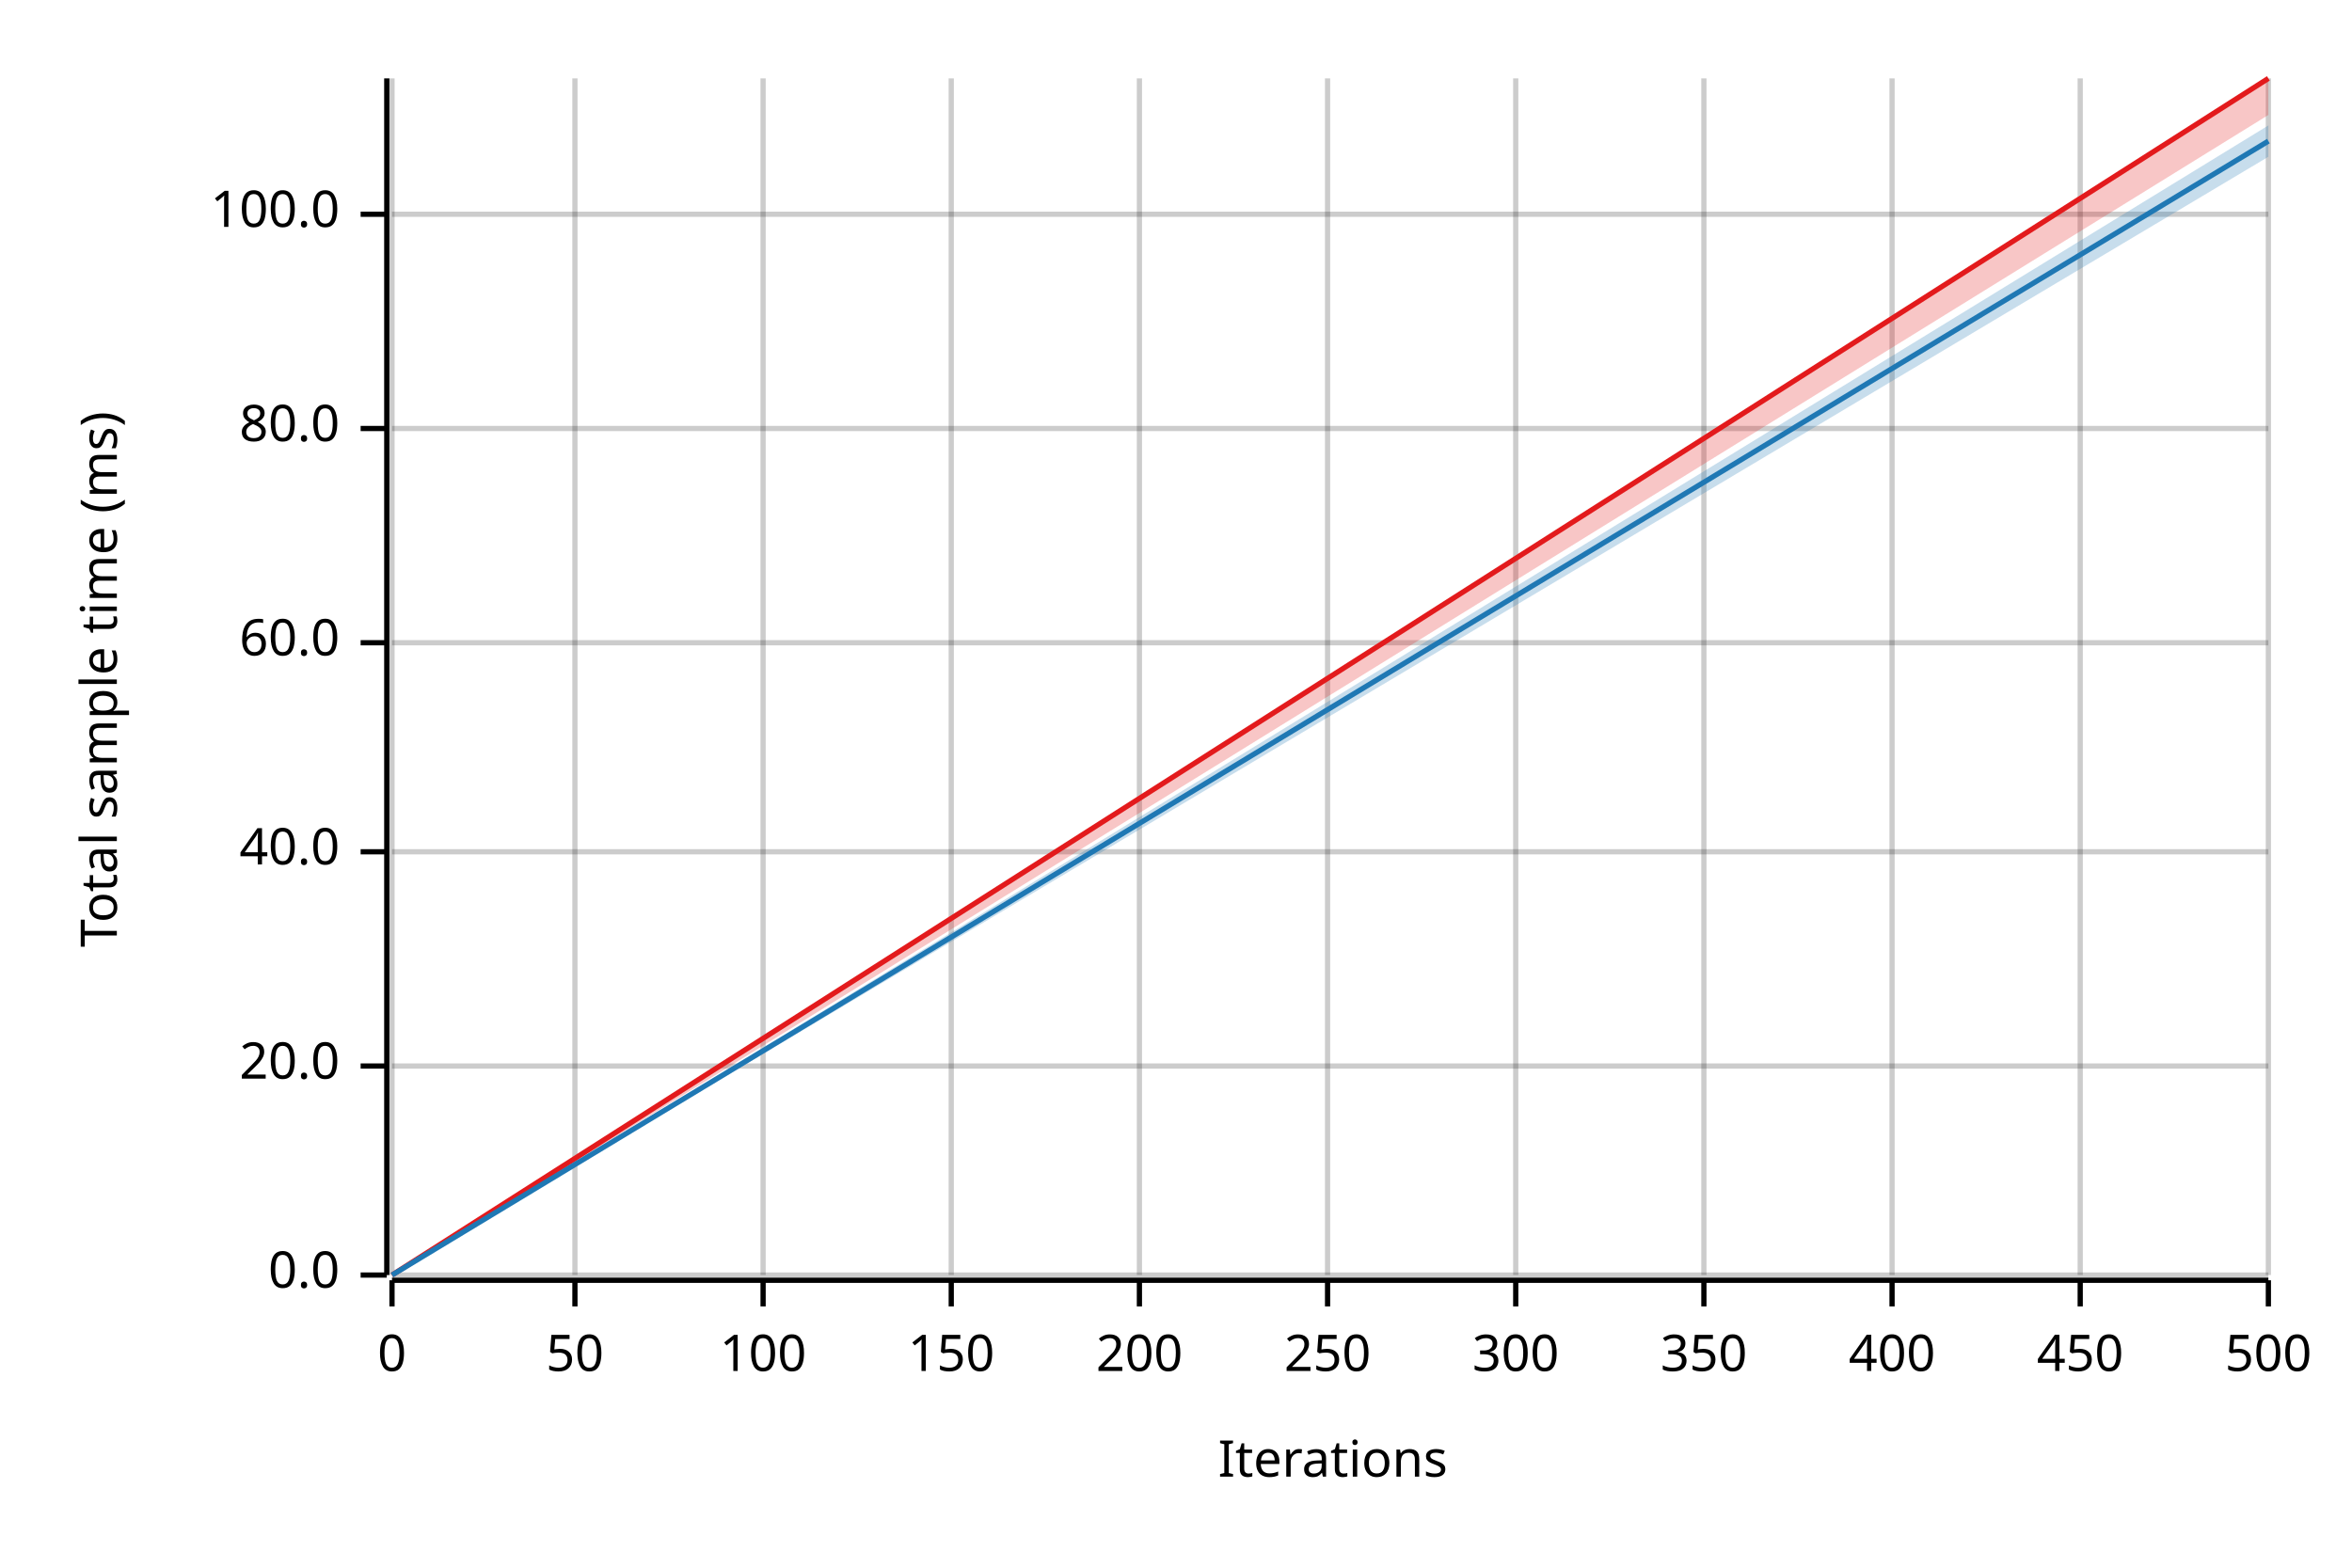
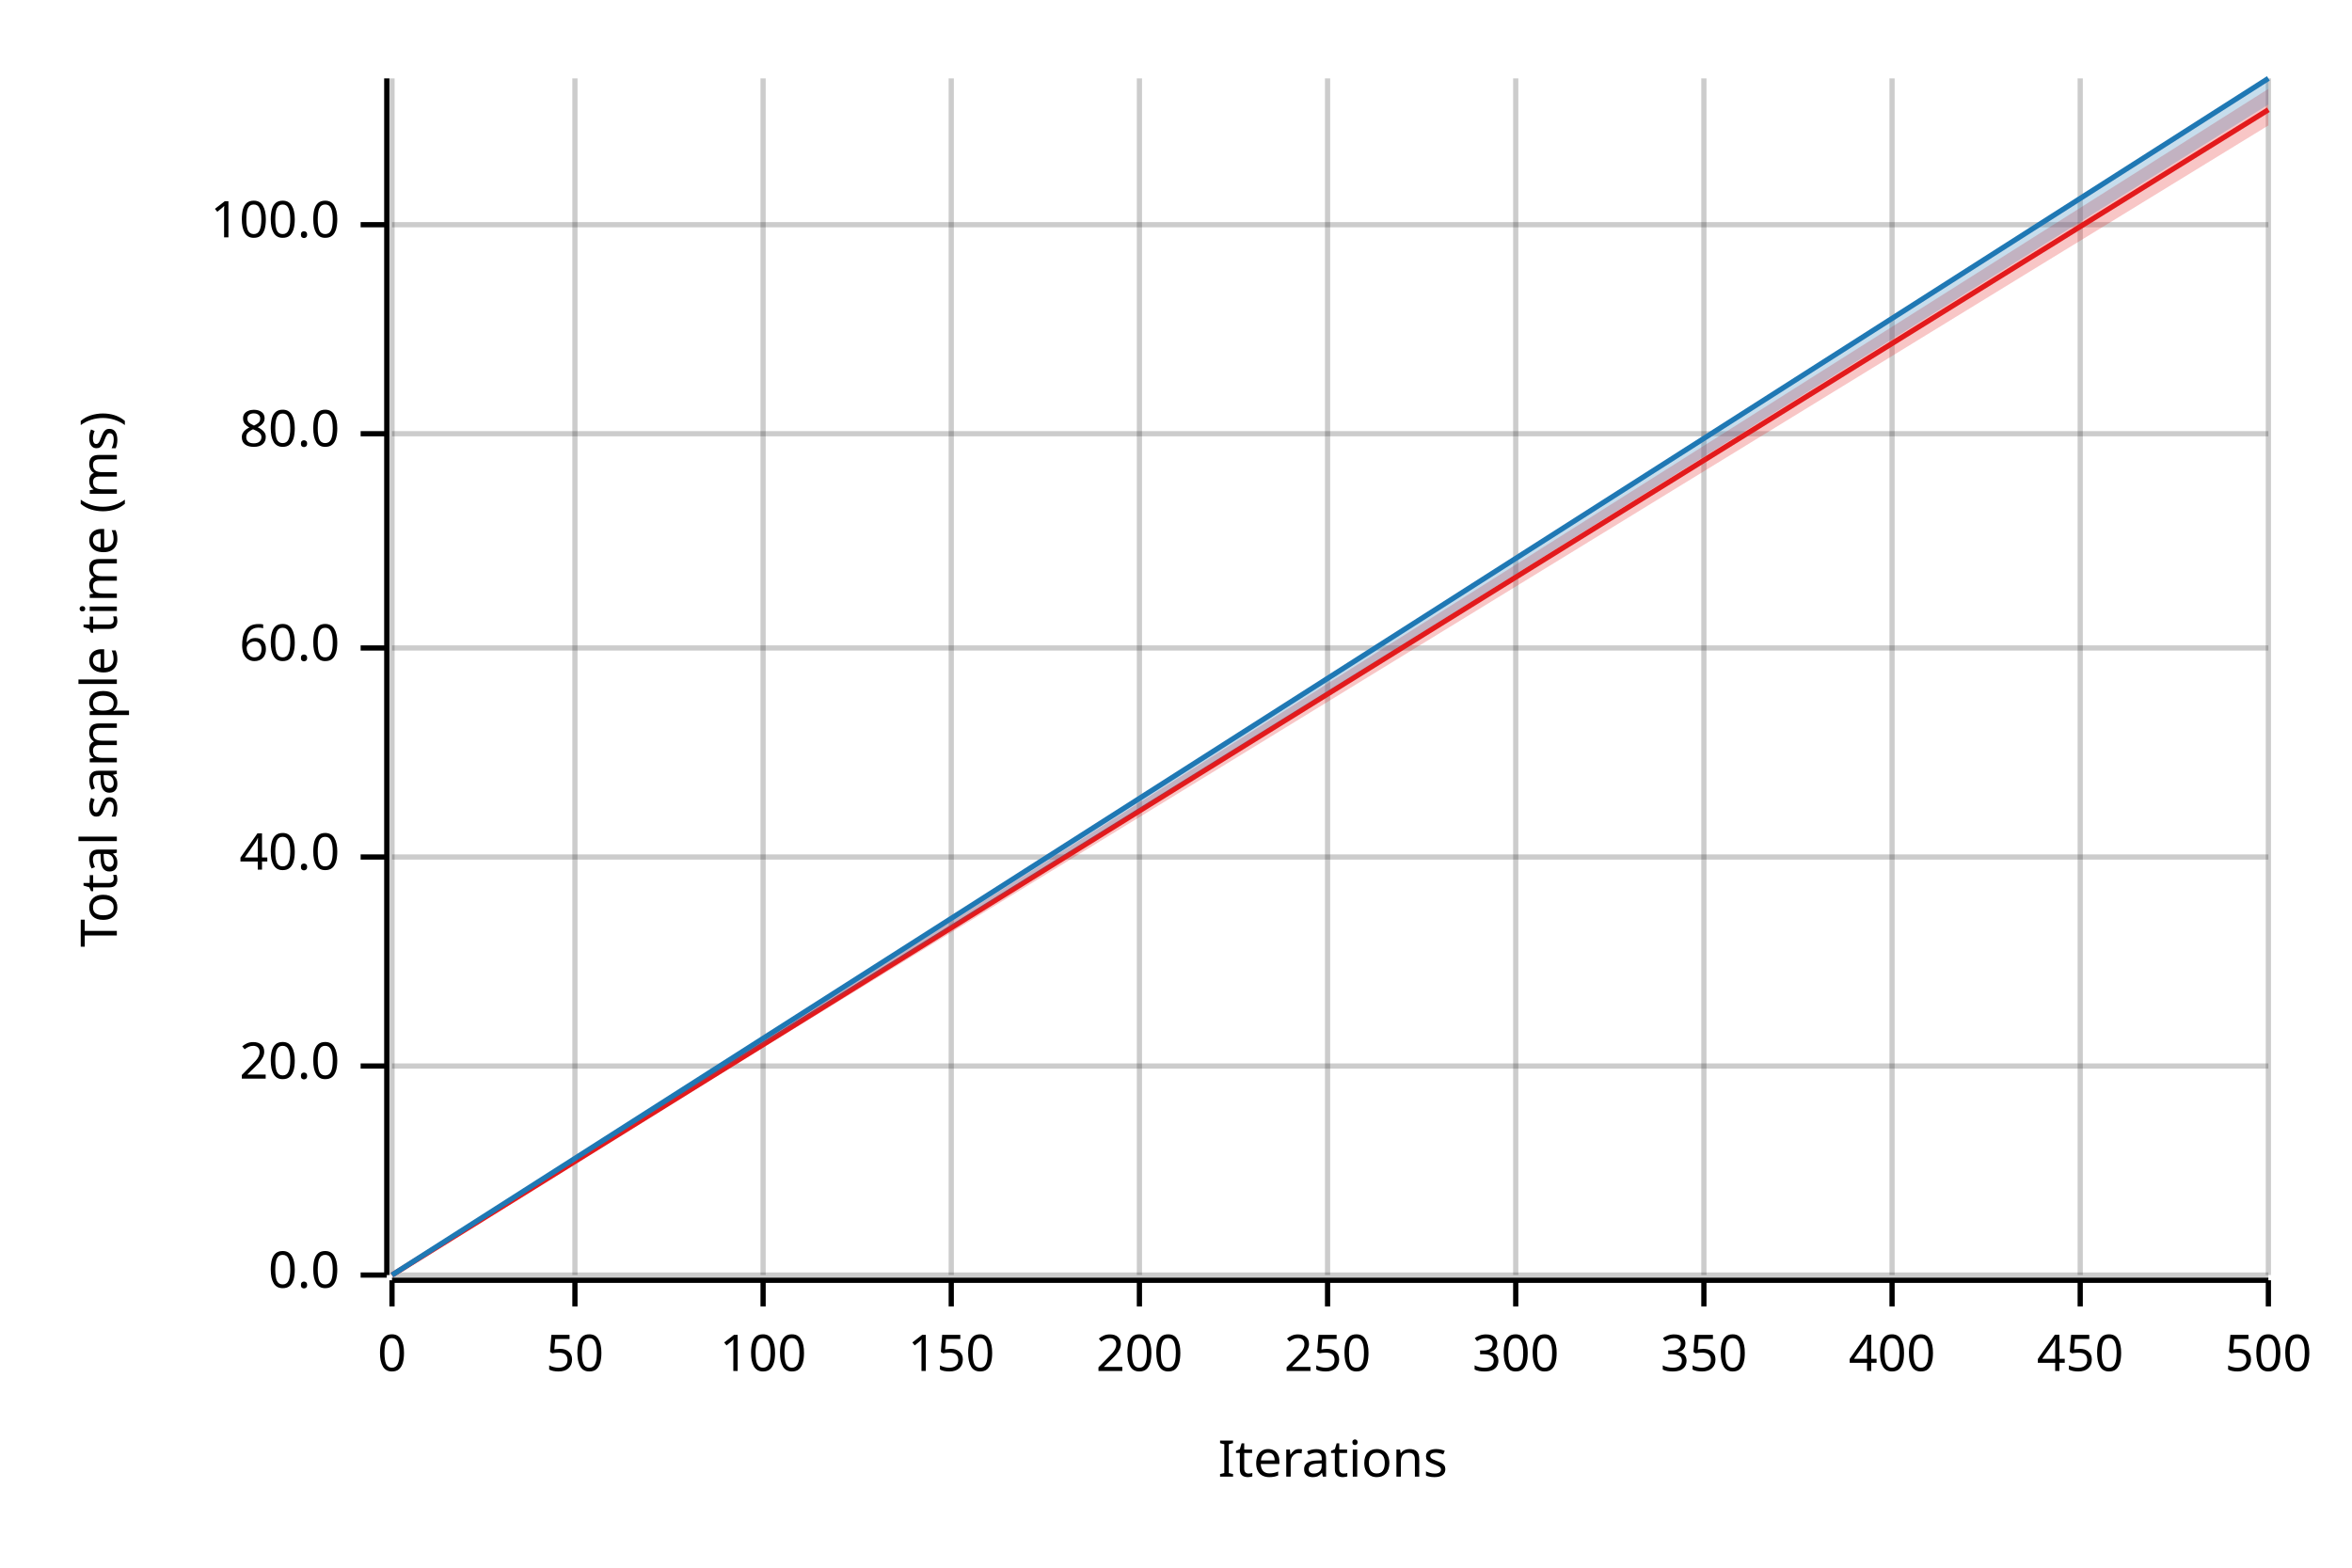
<svg xmlns="http://www.w3.org/2000/svg" width="450" height="300" viewBox="0 0 450 300">
  <text x="15" y="130" dy="0.76em" text-anchor="middle" font-family="sans-serif" font-size="9.677" opacity="1" fill="#000000" transform="rotate(270, 15, 130)">
Total sample time (ms)
</text>
  <text x="255" y="285" dy="-0.5ex" text-anchor="middle" font-family="sans-serif" font-size="9.677" opacity="1" fill="#000000">
Iterations
</text>
  <line opacity="0.2" stroke="#000000" stroke-width="1" x1="75" y1="244" x2="75" y2="15" />
  <line opacity="0.2" stroke="#000000" stroke-width="1" x1="110" y1="244" x2="110" y2="15" />
  <line opacity="0.2" stroke="#000000" stroke-width="1" x1="146" y1="244" x2="146" y2="15" />
  <line opacity="0.2" stroke="#000000" stroke-width="1" x1="182" y1="244" x2="182" y2="15" />
  <line opacity="0.2" stroke="#000000" stroke-width="1" x1="218" y1="244" x2="218" y2="15" />
  <line opacity="0.2" stroke="#000000" stroke-width="1" x1="254" y1="244" x2="254" y2="15" />
  <line opacity="0.2" stroke="#000000" stroke-width="1" x1="290" y1="244" x2="290" y2="15" />
  <line opacity="0.2" stroke="#000000" stroke-width="1" x1="326" y1="244" x2="326" y2="15" />
  <line opacity="0.2" stroke="#000000" stroke-width="1" x1="362" y1="244" x2="362" y2="15" />
  <line opacity="0.2" stroke="#000000" stroke-width="1" x1="398" y1="244" x2="398" y2="15" />
  <line opacity="0.2" stroke="#000000" stroke-width="1" x1="434" y1="244" x2="434" y2="15" />
  <line opacity="0.2" stroke="#000000" stroke-width="1" x1="75" y1="244" x2="434" y2="244" />
  <line opacity="0.2" stroke="#000000" stroke-width="1" x1="75" y1="204" x2="434" y2="204" />
-   <line opacity="0.2" stroke="#000000" stroke-width="1" x1="75" y1="163" x2="434" y2="163" />
-   <line opacity="0.2" stroke="#000000" stroke-width="1" x1="75" y1="123" x2="434" y2="123" />
-   <line opacity="0.2" stroke="#000000" stroke-width="1" x1="75" y1="82" x2="434" y2="82" />
-   <line opacity="0.2" stroke="#000000" stroke-width="1" x1="75" y1="41" x2="434" y2="41" />
+   <line opacity="0.2" stroke="#000000" stroke-width="1" x1="75" y1="164" x2="434" y2="164" />
+   <line opacity="0.2" stroke="#000000" stroke-width="1" x1="75" y1="124" x2="434" y2="124" />
+   <line opacity="0.2" stroke="#000000" stroke-width="1" x1="75" y1="83" x2="434" y2="83" />
+   <line opacity="0.2" stroke="#000000" stroke-width="1" x1="75" y1="43" x2="434" y2="43" />
  <polyline fill="none" opacity="1" stroke="#000000" stroke-width="1" points="74,15 74,244 " />
  <text x="65" y="244" dy="0.5ex" text-anchor="end" font-family="sans-serif" font-size="9.677" opacity="1" fill="#000000">
0.0
</text>
  <polyline fill="none" opacity="1" stroke="#000000" stroke-width="1" points="69,244 74,244 " />
  <text x="65" y="204" dy="0.5ex" text-anchor="end" font-family="sans-serif" font-size="9.677" opacity="1" fill="#000000">
20.0
</text>
  <polyline fill="none" opacity="1" stroke="#000000" stroke-width="1" points="69,204 74,204 " />
-   <text x="65" y="163" dy="0.5ex" text-anchor="end" font-family="sans-serif" font-size="9.677" opacity="1" fill="#000000">
+   <text x="65" y="164" dy="0.5ex" text-anchor="end" font-family="sans-serif" font-size="9.677" opacity="1" fill="#000000">
40.0
</text>
-   <polyline fill="none" opacity="1" stroke="#000000" stroke-width="1" points="69,163 74,163 " />
-   <text x="65" y="123" dy="0.5ex" text-anchor="end" font-family="sans-serif" font-size="9.677" opacity="1" fill="#000000">
+   <polyline fill="none" opacity="1" stroke="#000000" stroke-width="1" points="69,164 74,164 " />
+   <text x="65" y="124" dy="0.5ex" text-anchor="end" font-family="sans-serif" font-size="9.677" opacity="1" fill="#000000">
60.0
</text>
-   <polyline fill="none" opacity="1" stroke="#000000" stroke-width="1" points="69,123 74,123 " />
-   <text x="65" y="82" dy="0.5ex" text-anchor="end" font-family="sans-serif" font-size="9.677" opacity="1" fill="#000000">
+   <polyline fill="none" opacity="1" stroke="#000000" stroke-width="1" points="69,124 74,124 " />
+   <text x="65" y="83" dy="0.5ex" text-anchor="end" font-family="sans-serif" font-size="9.677" opacity="1" fill="#000000">
80.0
</text>
-   <polyline fill="none" opacity="1" stroke="#000000" stroke-width="1" points="69,82 74,82 " />
-   <text x="65" y="41" dy="0.5ex" text-anchor="end" font-family="sans-serif" font-size="9.677" opacity="1" fill="#000000">
+   <polyline fill="none" opacity="1" stroke="#000000" stroke-width="1" points="69,83 74,83 " />
+   <text x="65" y="43" dy="0.5ex" text-anchor="end" font-family="sans-serif" font-size="9.677" opacity="1" fill="#000000">
100.0
</text>
-   <polyline fill="none" opacity="1" stroke="#000000" stroke-width="1" points="69,41 74,41 " />
+   <polyline fill="none" opacity="1" stroke="#000000" stroke-width="1" points="69,43 74,43 " />
  <polyline fill="none" opacity="1" stroke="#000000" stroke-width="1" points="75,245 434,245 " />
  <text x="75" y="255" dy="0.76em" text-anchor="middle" font-family="sans-serif" font-size="9.677" opacity="1" fill="#000000">
0
</text>
  <polyline fill="none" opacity="1" stroke="#000000" stroke-width="1" points="75,245 75,250 " />
  <text x="110" y="255" dy="0.76em" text-anchor="middle" font-family="sans-serif" font-size="9.677" opacity="1" fill="#000000">
50
</text>
  <polyline fill="none" opacity="1" stroke="#000000" stroke-width="1" points="110,245 110,250 " />
  <text x="146" y="255" dy="0.76em" text-anchor="middle" font-family="sans-serif" font-size="9.677" opacity="1" fill="#000000">
100
</text>
  <polyline fill="none" opacity="1" stroke="#000000" stroke-width="1" points="146,245 146,250 " />
  <text x="182" y="255" dy="0.76em" text-anchor="middle" font-family="sans-serif" font-size="9.677" opacity="1" fill="#000000">
150
</text>
  <polyline fill="none" opacity="1" stroke="#000000" stroke-width="1" points="182,245 182,250 " />
  <text x="218" y="255" dy="0.76em" text-anchor="middle" font-family="sans-serif" font-size="9.677" opacity="1" fill="#000000">
200
</text>
  <polyline fill="none" opacity="1" stroke="#000000" stroke-width="1" points="218,245 218,250 " />
  <text x="254" y="255" dy="0.76em" text-anchor="middle" font-family="sans-serif" font-size="9.677" opacity="1" fill="#000000">
250
</text>
  <polyline fill="none" opacity="1" stroke="#000000" stroke-width="1" points="254,245 254,250 " />
  <text x="290" y="255" dy="0.76em" text-anchor="middle" font-family="sans-serif" font-size="9.677" opacity="1" fill="#000000">
300
</text>
  <polyline fill="none" opacity="1" stroke="#000000" stroke-width="1" points="290,245 290,250 " />
  <text x="326" y="255" dy="0.76em" text-anchor="middle" font-family="sans-serif" font-size="9.677" opacity="1" fill="#000000">
350
</text>
  <polyline fill="none" opacity="1" stroke="#000000" stroke-width="1" points="326,245 326,250 " />
  <text x="362" y="255" dy="0.76em" text-anchor="middle" font-family="sans-serif" font-size="9.677" opacity="1" fill="#000000">
400
</text>
  <polyline fill="none" opacity="1" stroke="#000000" stroke-width="1" points="362,245 362,250 " />
  <text x="398" y="255" dy="0.76em" text-anchor="middle" font-family="sans-serif" font-size="9.677" opacity="1" fill="#000000">
450
</text>
  <polyline fill="none" opacity="1" stroke="#000000" stroke-width="1" points="398,245 398,250 " />
  <text x="434" y="255" dy="0.76em" text-anchor="middle" font-family="sans-serif" font-size="9.677" opacity="1" fill="#000000">
500
</text>
  <polyline fill="none" opacity="1" stroke="#000000" stroke-width="1" points="434,245 434,250 " />
-   <polyline fill="none" opacity="1" stroke="#E31A1C" stroke-width="1" points="75,244 434,15 " />
-   <polygon opacity="0.25" fill="#E31A1C" points="75,244 434,22 434,15 " />
-   <polyline fill="none" opacity="1" stroke="#1F78B4" stroke-width="1" points="75,244 434,27 " />
-   <polygon opacity="0.25" fill="#1F78B4" points="75,244 434,30 434,24 " />
+   <polyline fill="none" opacity="1" stroke="#E31A1C" stroke-width="1" points="75,244 434,21 " />
+   <polygon opacity="0.25" fill="#E31A1C" points="75,244 434,24 434,17 " />
+   <polyline fill="none" opacity="1" stroke="#1F78B4" stroke-width="1" points="75,244 434,15 " />
+   <polygon opacity="0.25" fill="#1F78B4" points="75,244 434,20 434,15 " />
</svg>
